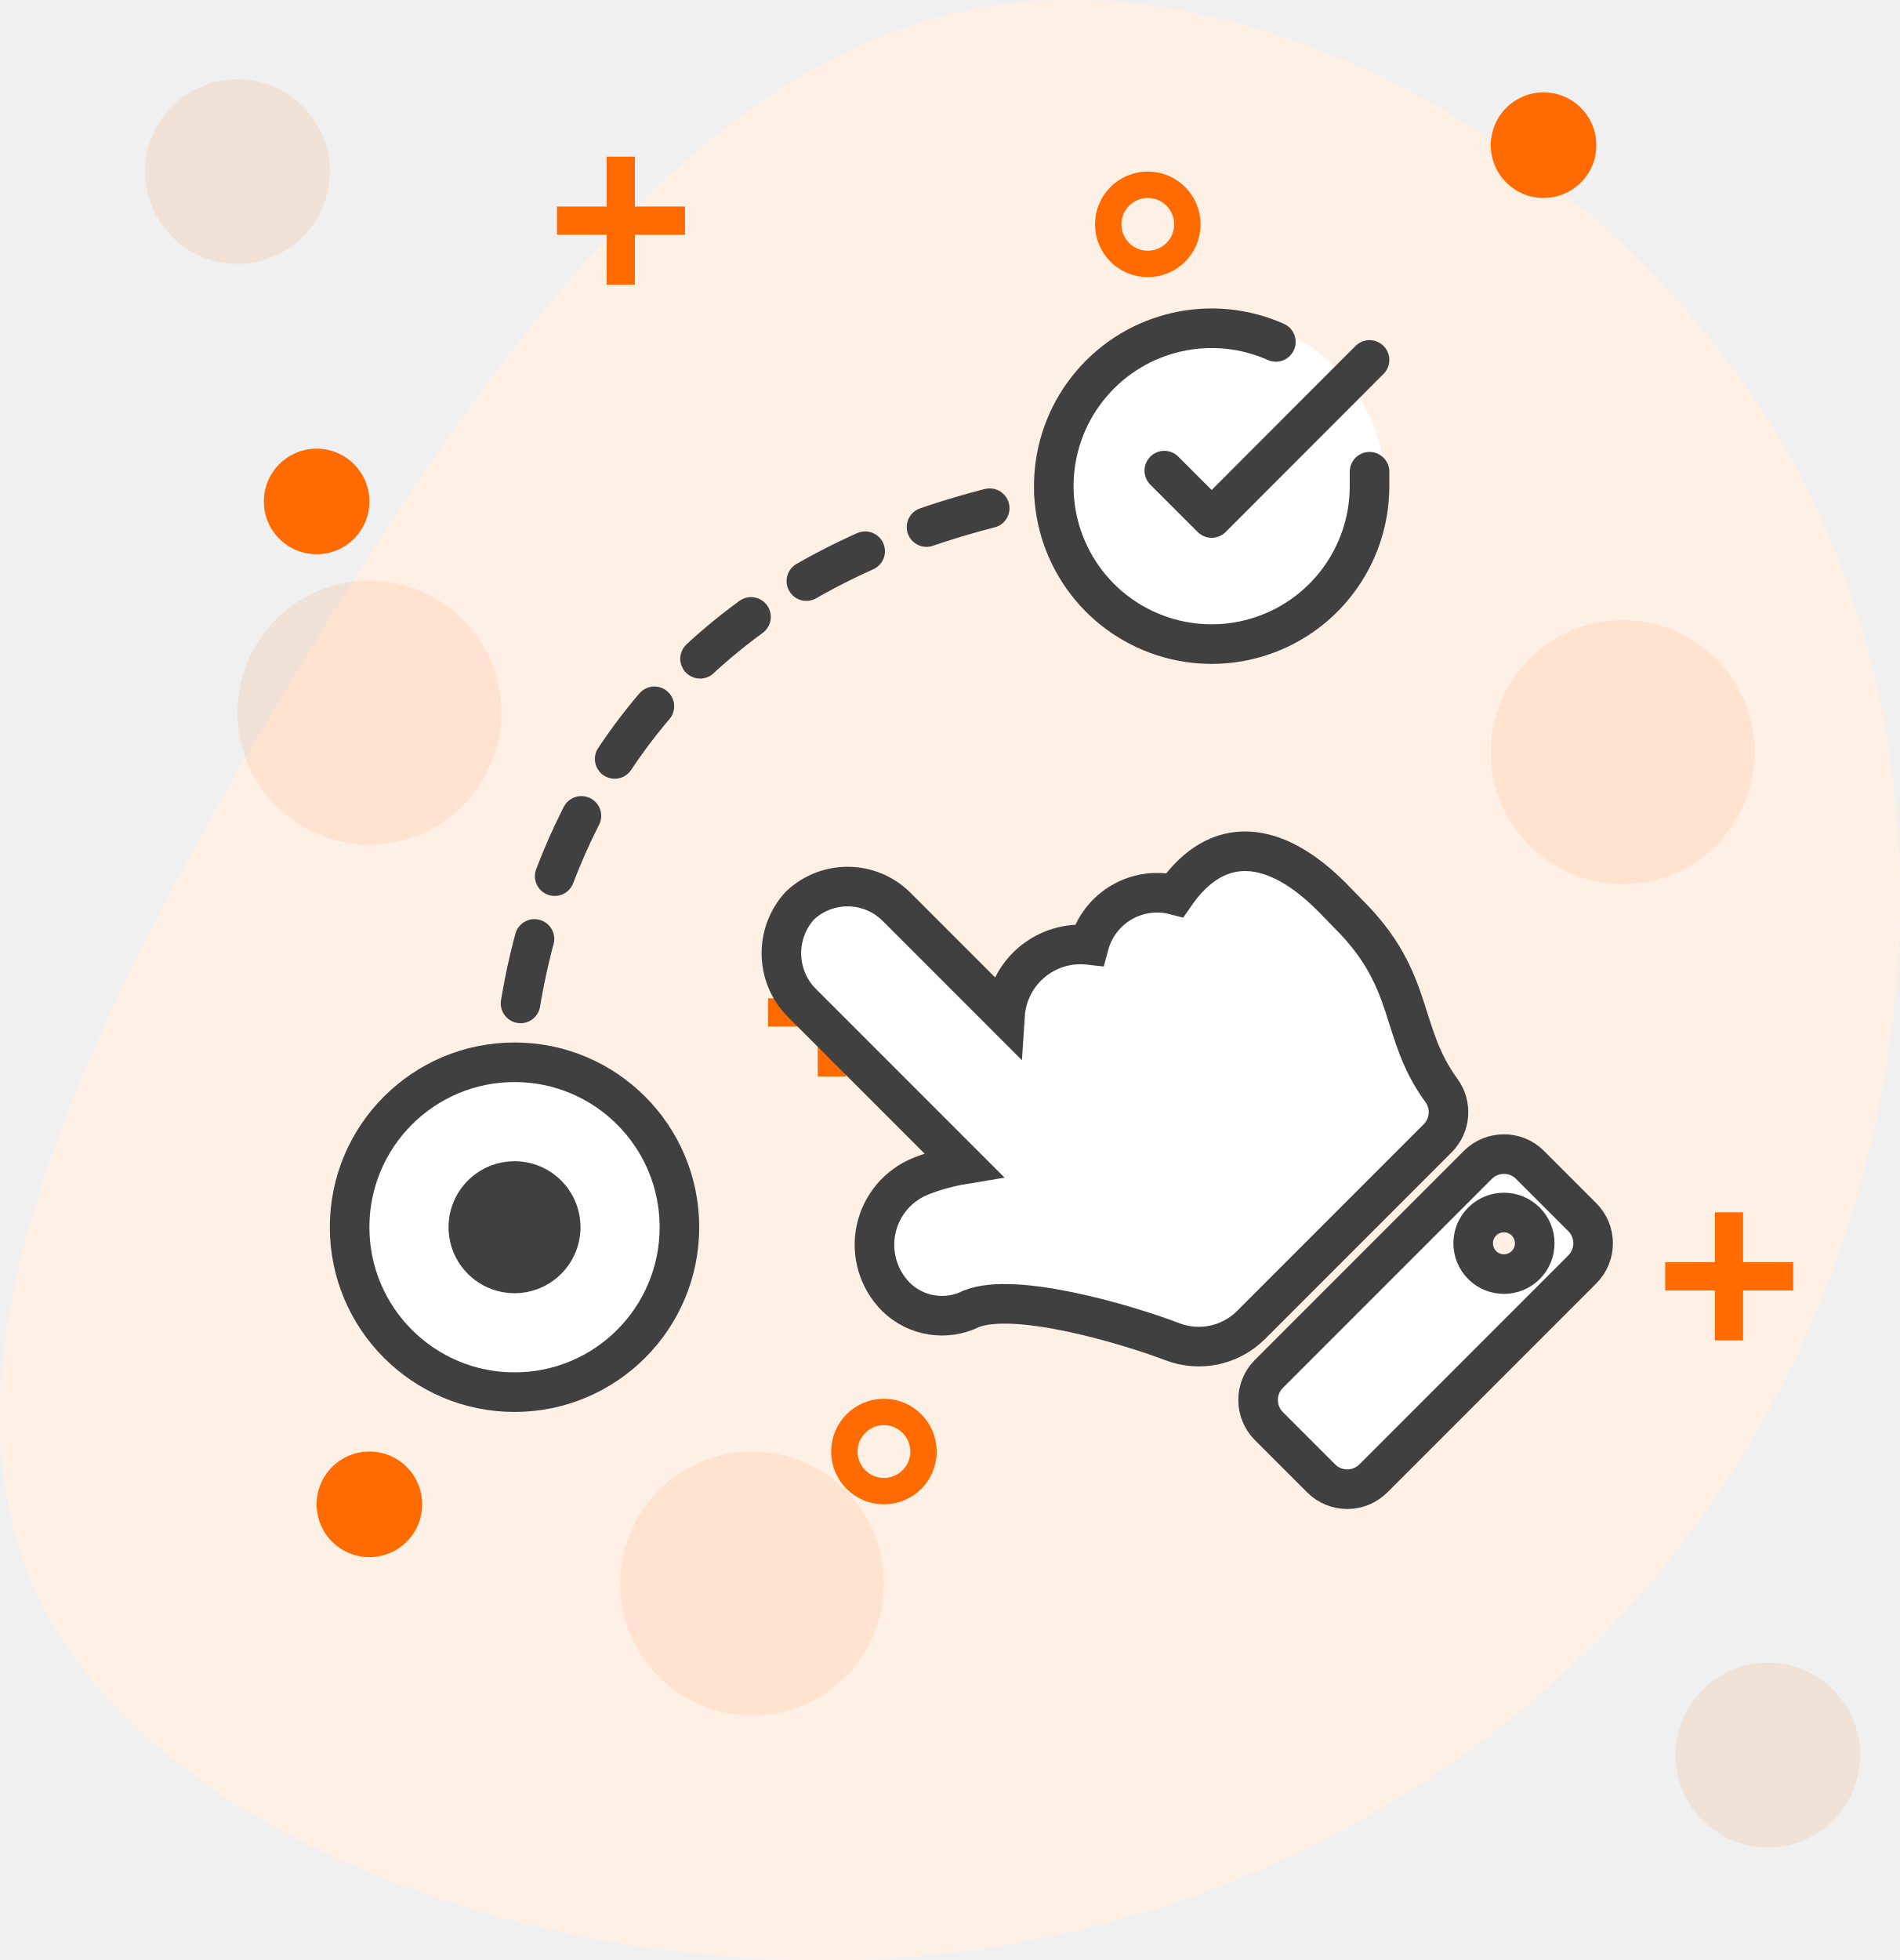
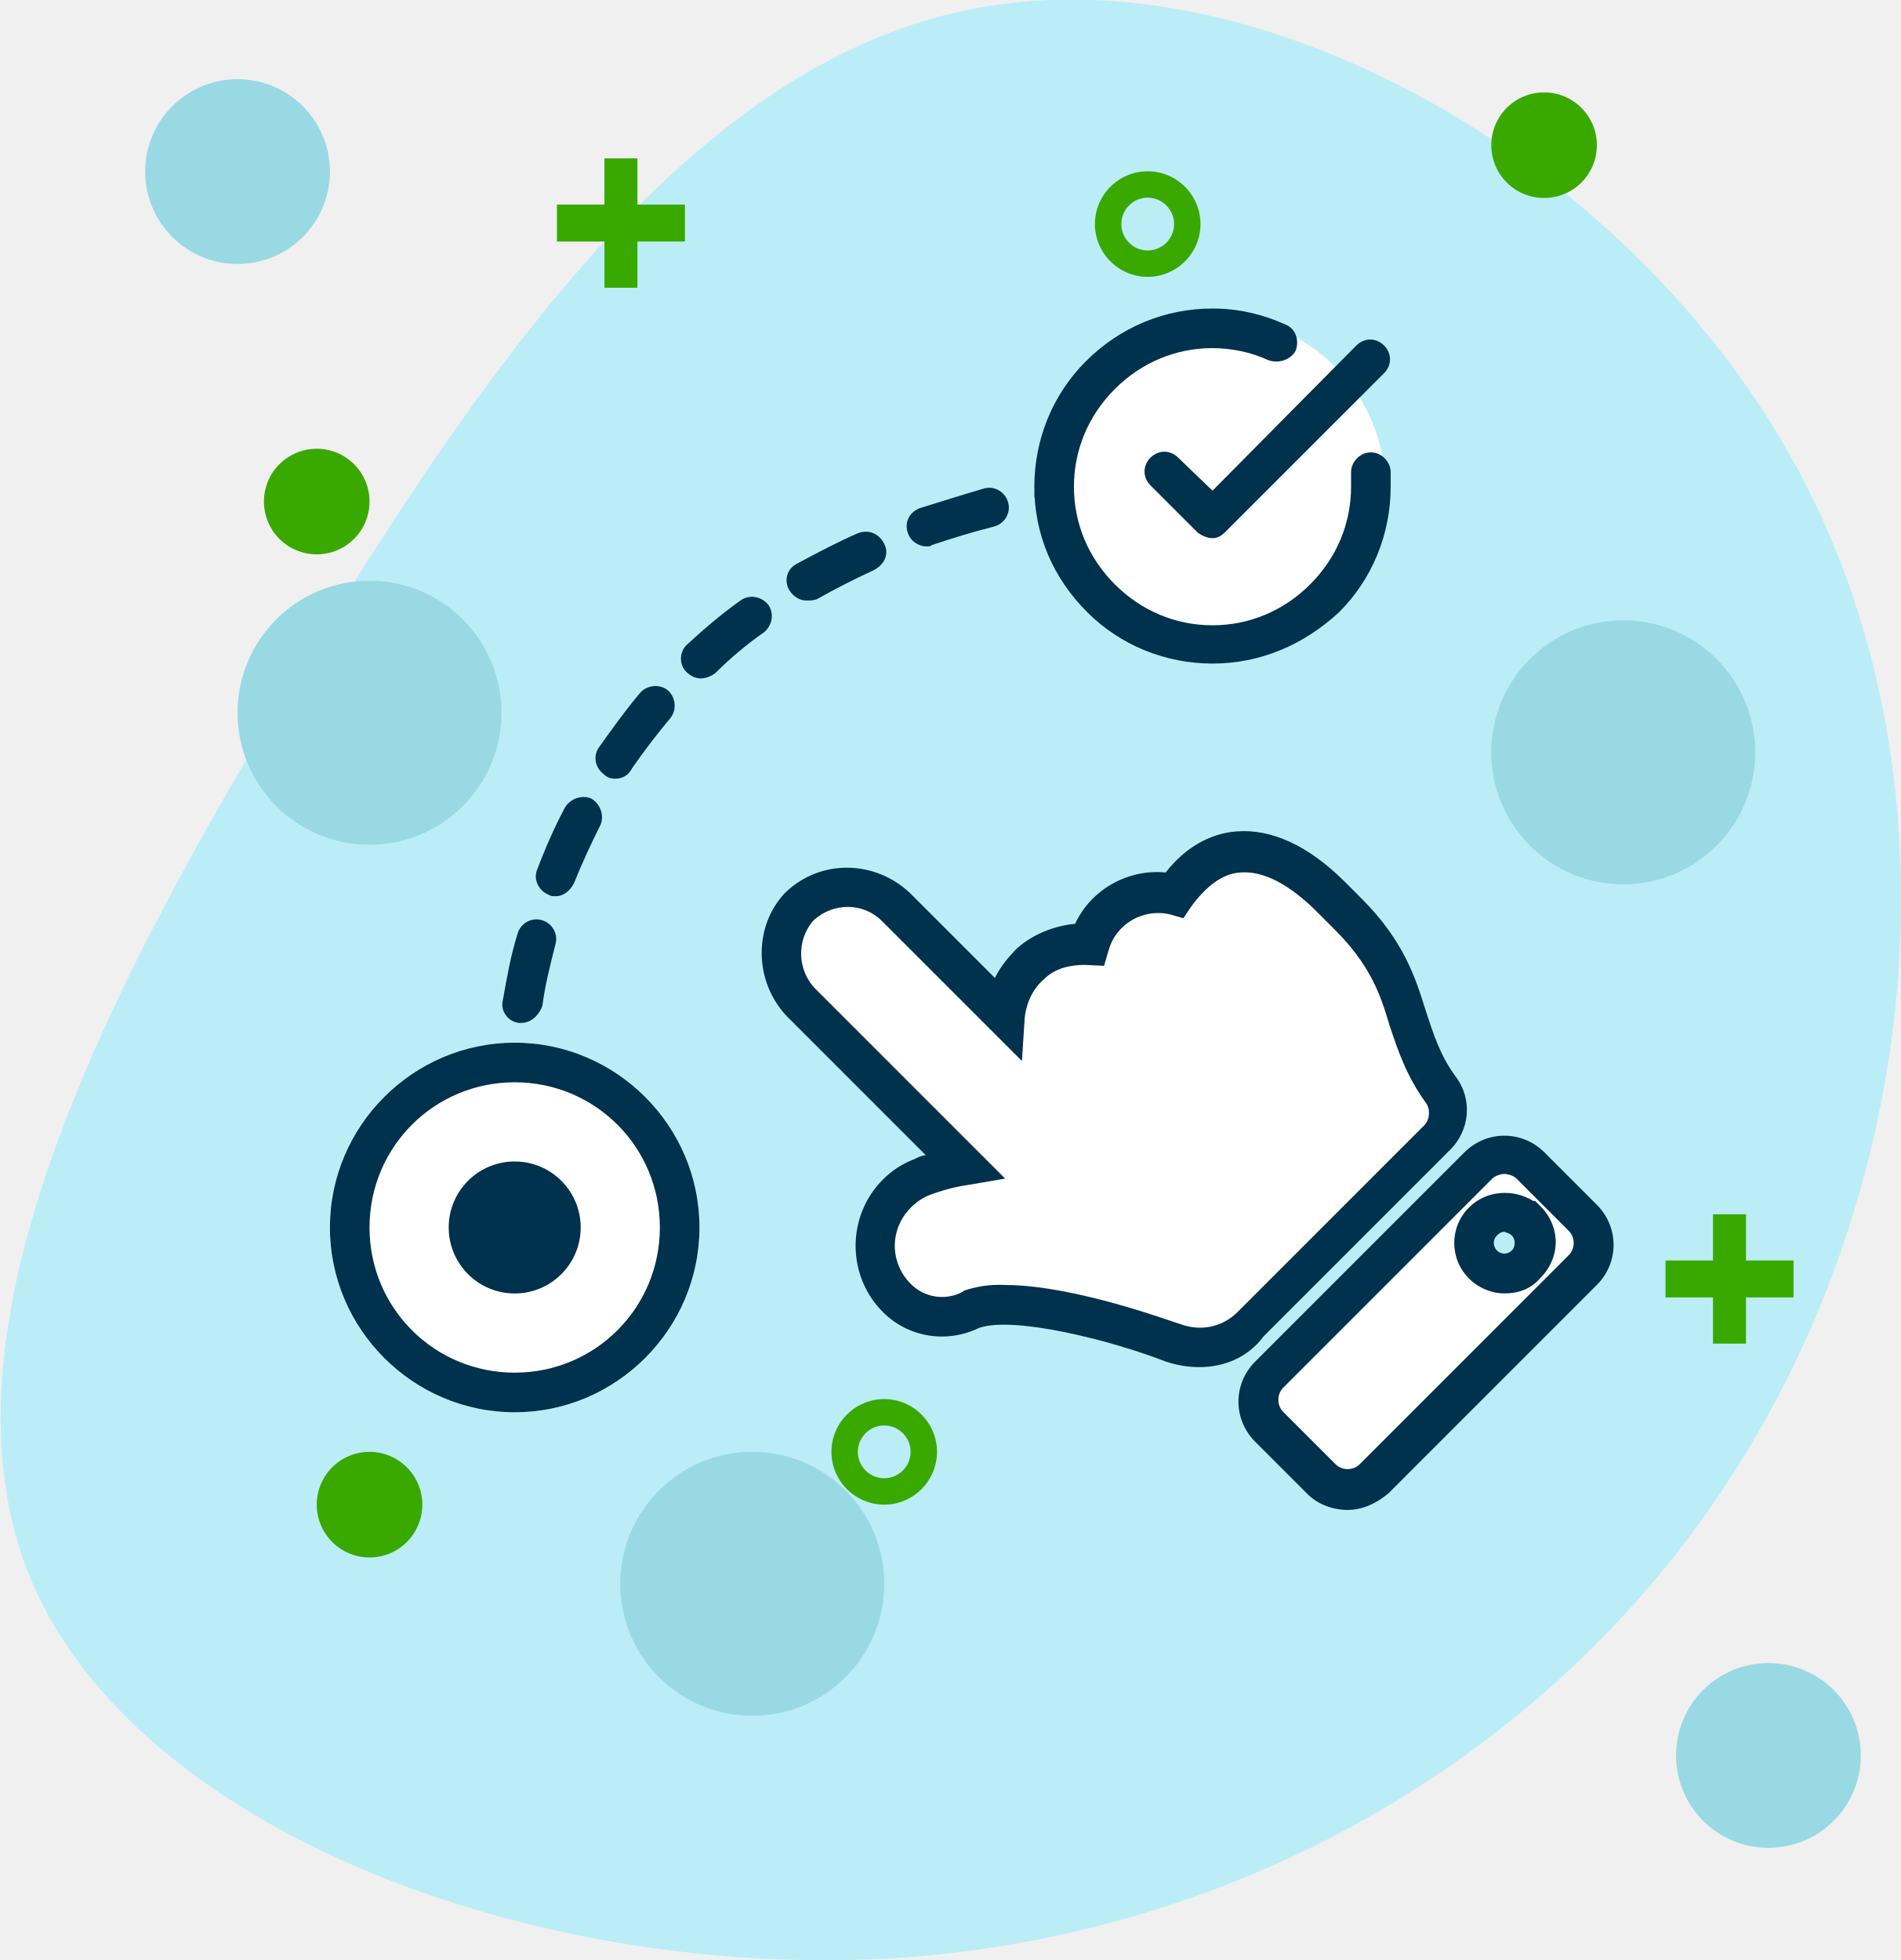
- <svg xmlns="http://www.w3.org/2000/svg" width="144" height="148.532" viewBox="0 0 144 148.532">
-   <g id="Grupo_29" data-name="Grupo 29" transform="translate(-8 -6)">
-     <path id="blob" d="M68.893-37.75c12.193,22.836,9.4,52.7-4.237,74.709C51.12,59.071,26.63,73.435-.339,74.984c-27.073,1.447-56.729-9.816-64.685-28.623-7.957-18.91,5.787-45.156,20.563-69.542,14.88-24.283,30.793-46.6,52.389-49.806C29.523-76.293,56.7-60.483,68.893-37.75Z" transform="translate(75.36 79.423)" fill="#fff0e5" />
-     <g id="Grupo_23" data-name="Grupo 23" transform="translate(168.676 -9.665) rotate(90)">
-       <text id="_" data-name="+" transform="translate(92.665 104.676)" fill="#ff6b00" font-size="20" font-family="Montserrat-Bold, Montserrat" font-weight="700">
-         <tspan x="-5.99" y="0">+</tspan>
-       </text>
-       <text id="_2" data-name="+" transform="translate(32.665 120.676)" fill="#ff6b00" font-size="20" font-family="Montserrat-Bold, Montserrat" font-weight="700">
-         <tspan x="-5.99" y="0">+</tspan>
-       </text>
-       <text id="_3" data-name="+" transform="translate(112.665 36.676)" fill="#ff6b00" font-size="20" font-family="Montserrat-Bold, Montserrat" font-weight="700">
-         <tspan x="-5.99" y="0">+</tspan>
-       </text>
-       <circle id="Elipse_1" data-name="Elipse 1" cx="4" cy="4" r="4" transform="translate(22.665 39.676)" fill="#ff6b00" />
-       <circle id="Elipse_2" data-name="Elipse 2" cx="4" cy="4" r="4" transform="translate(49.665 132.676)" fill="#ff6b00" />
-       <circle id="Elipse_5" data-name="Elipse 5" cx="4" cy="4" r="4" transform="translate(125.665 128.676)" fill="#ff6b00" />
-       <circle id="Elipse_6" data-name="Elipse 6" cx="10" cy="10" r="10" transform="translate(62.665 27.676)" fill="#ff6b00" opacity="0.1" />
-       <circle id="Elipse_7" data-name="Elipse 7" cx="10" cy="10" r="10" transform="translate(125.665 93.676)" fill="#ff6b00" opacity="0.1" />
-       <circle id="Elipse_11" data-name="Elipse 11" cx="7" cy="7" r="7" transform="translate(141.665 19.676)" fill="#ff6b00" opacity="0.1" />
-       <circle id="Elipse_12" data-name="Elipse 12" cx="7" cy="7" r="7" transform="translate(21.665 135.676)" fill="#ff6b00" opacity="0.1" />
-       <circle id="Elipse_8" data-name="Elipse 8" cx="10" cy="10" r="10" transform="translate(59.665 122.676)" fill="#ff6b00" opacity="0.1" />
-       <g id="Elipse_3" data-name="Elipse 3" transform="translate(121.665 89.676)" fill="none" stroke="#ff6b00" stroke-width="2">
-         <circle cx="4" cy="4" r="4" stroke="none" />
-         <circle cx="4" cy="4" r="3" fill="none" />
+ <svg xmlns="http://www.w3.org/2000/svg" version="1.1" id="Layer_1" x="0px" y="0px" viewBox="0 0 144 148.5" style="enable-background:new 0 0 144 148.5;" xml:space="preserve">
+   <style type="text/css">
+ 	.st0{fill:#BBEDF7;}
+ 	.st1{fill:#99D9E3;}
+ 	.st2{enable-background:new    ;}
+ 	.st3{fill:#39A900;}
+ 	.st4{fill:#FFFFFF;}
+ 	.st5{fill:#00314D;}
+ </style>
+   <g>
+     <path id="blob" class="st0" d="M136.3,35.7c12.2,22.8,9.4,52.7-4.2,74.7c-13.5,22.1-38,36.5-65,38c-27.1,1.4-56.7-9.8-64.7-28.6   c-8-18.9,5.8-45.2,20.6-69.5C37.8,26,53.7,3.6,75.3,0.4C96.9-2.9,124.1,12.9,136.3,35.7z" />
+     <circle id="Elipse_6" class="st1" cx="123" cy="57" r="10" />
+     <circle id="Elipse_7" class="st1" cx="57" cy="120" r="10" />
+     <circle id="Elipse_11" class="st1" cx="134" cy="133" r="7" />
+     <circle id="Elipse_12" class="st1" cx="18" cy="13" r="7" />
+     <circle id="Elipse_8" class="st1" cx="28" cy="54" r="10" />
+     <g>
+       <g class="st2">
+         <path class="st3" d="M42.2,15.5h3.6V12h2.5v3.5h3.6v2.8h-3.6v3.5h-2.5v-3.5h-3.6V15.5z" />
      </g>
-       <g id="Elipse_4" data-name="Elipse 4" transform="translate(28.665 69.676)" fill="none" stroke="#ff6b00" stroke-width="2">
-         <circle cx="4" cy="4" r="4" stroke="none" />
-         <circle cx="4" cy="4" r="3" fill="none" />
+       <g class="st2">
+         <path class="st3" d="M126.2,95.5h3.6V92h2.5v3.5h3.6v2.8h-3.6v3.5h-2.5v-3.5h-3.6V95.5z" />
+       </g>
+       <circle id="Elipse_1" class="st3" cx="117" cy="11" r="4" />
+       <circle id="Elipse_2" class="st3" cx="24" cy="38" r="4" />
+       <circle id="Elipse_5" class="st3" cx="28" cy="114" r="4" />
+       <path class="st3" d="M67,114c-2.2,0-4-1.8-4-4s1.8-4,4-4s4,1.8,4,4S69.2,114,67,114z M67,108c-1.1,0-2,0.9-2,2s0.9,2,2,2    s2-0.9,2-2S68.1,108,67,108z" />
+       <g id="Elipse_4" transform="translate(28.665 69.676)">
+         <path class="st3" d="M58.3-48.7c-2.2,0-4-1.8-4-4s1.8-4,4-4s4,1.8,4,4S60.5-48.7,58.3-48.7z M58.3-54.7c-1.1,0-2,0.9-2,2     s0.9,2,2,2s2-0.9,2-2S59.4-54.7,58.3-54.7z" />
      </g>
    </g>
-     <g id="Grupo_20" data-name="Grupo 20" transform="translate(-5 5)">
-       <g id="Grupo_17" data-name="Grupo 17" transform="translate(-8.922 87.833) rotate(-45)">
-         <path id="Icon_awesome-hand-point-right" data-name="Icon awesome-hand-point-right" d="M61.431,15.822a5.259,5.259,0,0,1-5.225,5.112H44.56a5.737,5.737,0,0,1-.735,8.275,5.343,5.343,0,0,1-1.919,7.268c1.047,5.732-2.56,8.312-8.468,8.312-.32,0-1.548-.024-1.866-.023-7.228.02-8.968-3.623-14.431-4.469a2.8,2.8,0,0,1-2.364-2.765V17.526h0a5.6,5.6,0,0,1,3.32-5.114C21.467,10.9,29.226,6.692,30.64,3.393A4.971,4.971,0,0,1,35.305,0a5.6,5.6,0,0,1,5.146,7.8A15.853,15.853,0,0,1,38.8,10.71H56.206a5.344,5.344,0,0,1,5.225,5.112ZM11.2,15.862V38.256a2.8,2.8,0,0,1-2.8,2.8H2.8a2.8,2.8,0,0,1-2.8-2.8V15.862a2.8,2.8,0,0,1,2.8-2.8H8.4A2.8,2.8,0,0,1,11.2,15.862ZM7.931,35.457A2.333,2.333,0,1,0,5.6,37.79,2.333,2.333,0,0,0,7.931,35.457Z" transform="translate(55 107.36) rotate(-90)" fill="#fff" />
-         <path id="Icon_awesome-hand-point-right-2" data-name="Icon awesome-hand-point-right" d="M61.431,15.822a5.259,5.259,0,0,1-5.225,5.112H44.56a5.737,5.737,0,0,1-.735,8.275,5.343,5.343,0,0,1-1.919,7.268c1.047,5.732-2.56,8.312-8.468,8.312-.32,0-1.548-.024-1.866-.023-7.228.02-8.968-3.623-14.431-4.469a2.8,2.8,0,0,1-2.364-2.765V17.526h0a5.6,5.6,0,0,1,3.32-5.114C21.467,10.9,29.226,6.692,30.64,3.393A4.971,4.971,0,0,1,35.305,0a5.6,5.6,0,0,1,5.146,7.8A15.853,15.853,0,0,1,38.8,10.71H56.206a5.344,5.344,0,0,1,5.225,5.112ZM11.2,15.862V38.256a2.8,2.8,0,0,1-2.8,2.8H2.8a2.8,2.8,0,0,1-2.8-2.8V15.862a2.8,2.8,0,0,1,2.8-2.8H8.4A2.8,2.8,0,0,1,11.2,15.862ZM7.931,35.457A2.333,2.333,0,1,0,5.6,37.79,2.333,2.333,0,0,0,7.931,35.457Z" transform="translate(55.429 106.931) rotate(-90)" fill="none" stroke="#404040" stroke-width="3" />
+     <g id="Grupo_20" transform="translate(-5 5)">
+       <g id="Grupo_17" transform="translate(-8.922 87.833) rotate(-45)">
+         <path id="Icon_awesome-hand-point-right" class="st4" d="M69.4,36c2.8,0.1,5.1,2.4,5.1,5.2v11.6c2.4-2.1,6-1.9,8.1,0.5     c0.1,0.1,0.1,0.1,0.2,0.2c2.5-1.5,5.8-0.6,7.3,1.9c5.7-1,8.3,2.6,8.3,8.5c0,0.3,0,1.5,0,1.9c0,7.2-3.6,9-4.5,14.4     c-0.2,1.4-1.4,2.4-2.8,2.4h-20l0,0c-2.2,0-4.2-1.3-5.1-3.3c-1.5-3.4-5.7-11.1-9-12.5c-2-0.7-3.4-2.5-3.4-4.7     c0-3.1,2.5-5.6,5.6-5.6c0.8,0,1.5,0.2,2.2,0.5c1,0.4,2,1,2.9,1.7V41.3C64.4,38.4,66.6,36.2,69.4,36z M69.4,86.3h22.4     c1.5,0,2.8,1.3,2.8,2.8v5.6c0,1.5-1.3,2.8-2.8,2.8H69.4c-1.5,0-2.8-1.3-2.8-2.8l0,0v-5.6C66.6,87.5,67.9,86.3,69.4,86.3     L69.4,86.3z M89,89.5c-1.3,0-2.3,1-2.3,2.3c0,1.3,1,2.3,2.3,2.3c1.3,0,2.3-1,2.3-2.3c0,0,0,0,0,0C91.4,90.6,90.3,89.5,89,89.5z" />
+         <path class="st5" d="M66.8,97.3c-0.8-0.8-1.3-1.9-1.3-3l0-5.6c0-2.4,1.9-4.3,4.3-4.3h22.4c2.4,0,4.3,1.9,4.3,4.3l0,5.6     c0,2.4-1.9,4.3-4.3,4.3H69.9C68.7,98.5,67.6,98.1,66.8,97.3z M93.2,87.7c-0.2-0.2-0.6-0.4-0.9-0.4H69.9c-0.7,0-1.3,0.6-1.3,1.3     v5.6c0,0.7,0.6,1.3,1.3,1.3l22.4,0c0.7,0,1.3-0.6,1.3-1.3l0-5.6C93.6,88.3,93.4,87.9,93.2,87.7z M66.5,81.7     c-0.6-0.6-1.1-1.3-1.5-2.1c-1.8-4.1-5.7-10.6-8.2-11.8c-2.6-0.9-4.3-3.3-4.3-6c0-3.9,3.2-7.1,7.1-7.1c1,0,1.9,0.2,2.8,0.6     c0.3,0.1,0.6,0.2,0.8,0.4V40.8c0.1-3.6,3-6.6,6.5-6.7l0.1,0c3.7,0.1,6.5,3.1,6.6,6.7v9.1c0.9-0.3,1.8-0.4,2.8-0.4     c1.6,0.1,3.2,0.8,4.4,1.8c2.7-1,5.8-0.1,7.6,2.1c2.4-0.3,4.5,0.3,6,1.6c2,1.7,3.1,4.6,3.1,8.5c0,0.2,0,0.5,0,0.9     c0,0.4,0,0.8,0,0.9c0,4.6-1.4,7.2-2.6,9.5c-0.8,1.6-1.6,3.1-1.9,5.1c-0.3,2.1-2.1,3.6-4.2,3.6h-20C69.6,83.8,67.8,83,66.5,81.7z      M60.5,66.9c3.8,3.8,7.2,11.4,7.3,11.5c0.7,1.5,2.1,2.4,3.7,2.4l20,0c0.6,0,1.2-0.5,1.3-1.1c0.4-2.5,1.3-4.3,2.2-6.1     c1.2-2.2,2.2-4.3,2.2-8.1c0-0.2,0-0.6,0-1c0-0.4,0-0.7,0-0.9c0-3-0.7-5.1-2-6.2c-1-0.9-2.6-1.1-4.5-0.8l-1,0.2l-0.5-0.9     c-1.1-1.8-3.4-2.4-5.2-1.4l-1.1,0.6L81.9,54c-0.8-0.8-1.8-1.4-2.9-1.4c-1.1-0.1-2.2,0.3-3.1,1l-2.5,2.2l0-15c0-2-1.6-3.6-3.6-3.7     c-2,0.1-3.6,1.8-3.6,3.8l0,20.3l-2.4-1.7c-0.8-0.6-1.7-1.1-2.6-1.5c-0.5-0.2-1-0.3-1.6-0.3c-2.3,0-4.1,1.8-4.1,4.1     c0,1.5,1,2.8,2.4,3.2l0.1,0C58.8,65.4,59.7,66,60.5,66.9z M86.8,94.1c-0.7-0.7-1.1-1.7-1.1-2.7c0-2.1,1.7-3.8,3.8-3.8     c1.9,0,3.4,1.4,3.8,3.1l0.1,0.1l0,0.6c0,1-0.4,2-1.1,2.7c-0.7,0.7-1.7,1.1-2.7,1.1C88.4,95.3,87.5,94.8,86.8,94.1z M90.1,90.8     c-0.2-0.2-0.4-0.2-0.6-0.2c-0.5,0-0.8,0.4-0.8,0.8c0,0.5,0.4,0.8,0.8,0.8c0.4,0,0.8-0.4,0.8-0.8l0,0C90.3,91.2,90.2,91,90.1,90.8     z" />
      </g>
-       <path id="Trazado_43" data-name="Trazado 43" d="M1263.036,166.767s-3.706-44.62,48.175-49.528" transform="translate(-1211.212 -79.767)" fill="none" stroke="#404040" stroke-linecap="round" stroke-width="3" stroke-dasharray="5" />
-       <g id="Grupo_18" data-name="Grupo 18" transform="translate(-42 60)">
-         <g id="Elipse_10" data-name="Elipse 10" transform="translate(80 20)" fill="#fff" stroke="#404040" stroke-width="3">
-           <circle cx="14" cy="14" r="14" stroke="none" />
-           <circle cx="14" cy="14" r="12.5" fill="none" />
+       <path class="st5" d="M43.8,82.5c-0.8,0-1.4-0.6-1.5-1.4c0,0-0.1-0.8-0.1-2.1c0-1,0-2.1,0.1-3.2c0.1-0.8,0.8-1.5,1.6-1.4    c0.8,0.1,1.5,0.8,1.4,1.6c-0.1,1-0.1,2-0.1,3c0,1.1,0.1,1.8,0.1,1.8c0.1,0.8-0.5,1.5-1.4,1.6C43.9,82.5,43.9,82.5,43.8,82.5z     M44.5,72.5c-0.1,0-0.2,0-0.2,0c-0.8-0.1-1.4-0.9-1.2-1.7c0.3-1.7,0.6-3.4,1.1-5c0.2-0.8,1-1.3,1.8-1.1c0.8,0.2,1.3,1,1.1,1.8    c-0.4,1.6-0.8,3.1-1,4.7C45.8,72,45.2,72.5,44.5,72.5z M47.1,62.9c-0.2,0-0.4,0-0.5-0.1c-0.8-0.3-1.2-1.2-0.9-1.9    c0.6-1.6,1.3-3.2,2.1-4.7c0.4-0.7,1.3-1,2-0.7c0.7,0.4,1,1.3,0.7,2c-0.7,1.4-1.4,2.9-2,4.4C48.2,62.5,47.7,62.9,47.1,62.9z     M51.6,54c-0.3,0-0.6-0.1-0.8-0.3c-0.7-0.5-0.9-1.4-0.4-2.1c1-1.4,2-2.8,3.1-4.1c0.5-0.6,1.5-0.7,2.1-0.2c0.6,0.5,0.7,1.5,0.2,2.1    c-1,1.2-2,2.5-2.9,3.8C52.6,53.8,52.1,54,51.6,54z M58.1,46.4c-0.4,0-0.8-0.2-1.1-0.5c-0.6-0.6-0.5-1.6,0.1-2.1    c1.3-1.2,2.6-2.3,4-3.3c0.7-0.5,1.6-0.3,2.1,0.3c0.5,0.7,0.3,1.6-0.3,2.1c-1.3,0.9-2.6,2-3.7,3.1C58.8,46.3,58.4,46.4,58.1,46.4z     M66.1,40.5c-0.5,0-1-0.3-1.3-0.8c-0.4-0.7-0.2-1.6,0.6-2c1.5-0.8,3-1.6,4.6-2.3c0.8-0.3,1.6,0,2,0.8s0,1.6-0.8,2    c-1.5,0.7-2.9,1.4-4.3,2.2C66.6,40.5,66.4,40.5,66.1,40.5z M75.2,36.4c-0.6,0-1.2-0.4-1.4-1c-0.3-0.8,0.1-1.6,0.9-1.9    c1.6-0.5,3.2-1,4.9-1.5c0.8-0.2,1.6,0.3,1.8,1.1s-0.3,1.6-1.1,1.8c-1.6,0.4-3.2,0.9-4.7,1.4C75.5,36.4,75.4,36.4,75.2,36.4z     M84.9,33.9c-0.7,0-1.3-0.5-1.5-1.2c-0.1-0.8,0.4-1.6,1.2-1.7c1.6-0.3,3.3-0.6,5-0.8c0.8-0.1,1.6,0.5,1.7,1.3    c0.1,0.8-0.5,1.6-1.3,1.7c-1.6,0.2-3.3,0.4-4.8,0.7C85.1,33.9,85,33.9,84.9,33.9z" />
+       <g id="Grupo_18" transform="translate(-42 60)">
+         <g id="Elipse_10" transform="translate(80 20)">
+           <circle class="st4" cx="6" cy="8" r="14" />
+           <path class="st5" d="M6,22C-1.7,22-8,15.7-8,8S-1.7-6,6-6S20,0.3,20,8S13.7,22,6,22z M6-3C-0.1-3-5,1.9-5,8s4.9,11,11,11      s11-4.9,11-11S12.1-3,6-3z" />
        </g>
-         <circle id="Elipse_14" data-name="Elipse 14" cx="5" cy="5" r="5" transform="translate(89 29)" fill="#404040" />
+         <circle id="Elipse_14" class="st5" cx="86" cy="28" r="5" />
      </g>
-       <g id="Grupo_19" data-name="Grupo 19" transform="translate(91.773 24.773)">
-         <circle id="Elipse_13" data-name="Elipse 13" cx="13" cy="13" r="13" transform="translate(0.227 0.227)" fill="#fff" />
-         <g id="Icon_feather-check-circle" data-name="Icon feather-check-circle" transform="translate(1.102 1.102)">
-           <path id="Trazado_18" data-name="Trazado 18" d="M26.933,13.864v1.1a11.967,11.967,0,1,1-7.1-10.937" transform="translate(-3 -2.991)" fill="none" stroke="#404040" stroke-linecap="round" stroke-linejoin="round" stroke-width="3" />
-           <path id="Trazado_19" data-name="Trazado 19" d="M29.057,6,17.09,17.979l-3.59-3.59" transform="translate(-5.123 -3.599)" fill="none" stroke="#404040" stroke-linecap="round" stroke-linejoin="round" stroke-width="3" />
+       <g id="Grupo_19" transform="translate(91.773 24.773)">
+         <circle id="Elipse_13" class="st4" cx="5.2" cy="7.2" r="13" />
+         <g id="Icon_feather-check-circle" transform="translate(1.102 1.102)">
+           <path class="st5" d="M4,19.4C4,19.4,4,19.4,4,19.4c-3.6,0-7-1.4-9.5-3.9C-8.1,12.9-9.5,9.6-9.5,6c0-3.6,1.4-7,3.9-9.5      C-3-6.1,0.4-7.5,4-7.5c0,0,0,0,0,0c1.9,0,3.7,0.4,5.5,1.2c0.8,0.3,1.1,1.2,0.8,2C9.9-3.6,9-3.3,8.2-3.6C6.9-4.2,5.4-4.5,4-4.5      c0,0,0,0,0,0c-2.8,0-5.4,1.1-7.4,3.1c-2,2-3.1,4.6-3.1,7.4s1.1,5.4,3.1,7.4c2,2,4.6,3.1,7.4,3.1c0,0,0,0,0,0      c2.8,0,5.4-1.1,7.4-3.1c2-2,3.1-4.6,3.1-7.4V4.9c0-0.8,0.7-1.5,1.5-1.5c0.8,0,1.5,0.7,1.5,1.5V6c0,3.6-1.4,7-3.9,9.5      C10.9,18,7.6,19.4,4,19.4z" />
+           <path class="st5" d="M4,9.9c-0.4,0-0.8-0.2-1.1-0.4l-3.6-3.6c-0.6-0.6-0.6-1.5,0-2.1c0.6-0.6,1.5-0.6,2.1,0L4,6.3L14.9-4.7      c0.6-0.6,1.5-0.6,2.1,0c0.6,0.6,0.6,1.5,0,2.1L5,9.4C4.7,9.7,4.4,9.9,4,9.9L4,9.9z" />
        </g>
      </g>
    </g>
  </g>
</svg>
